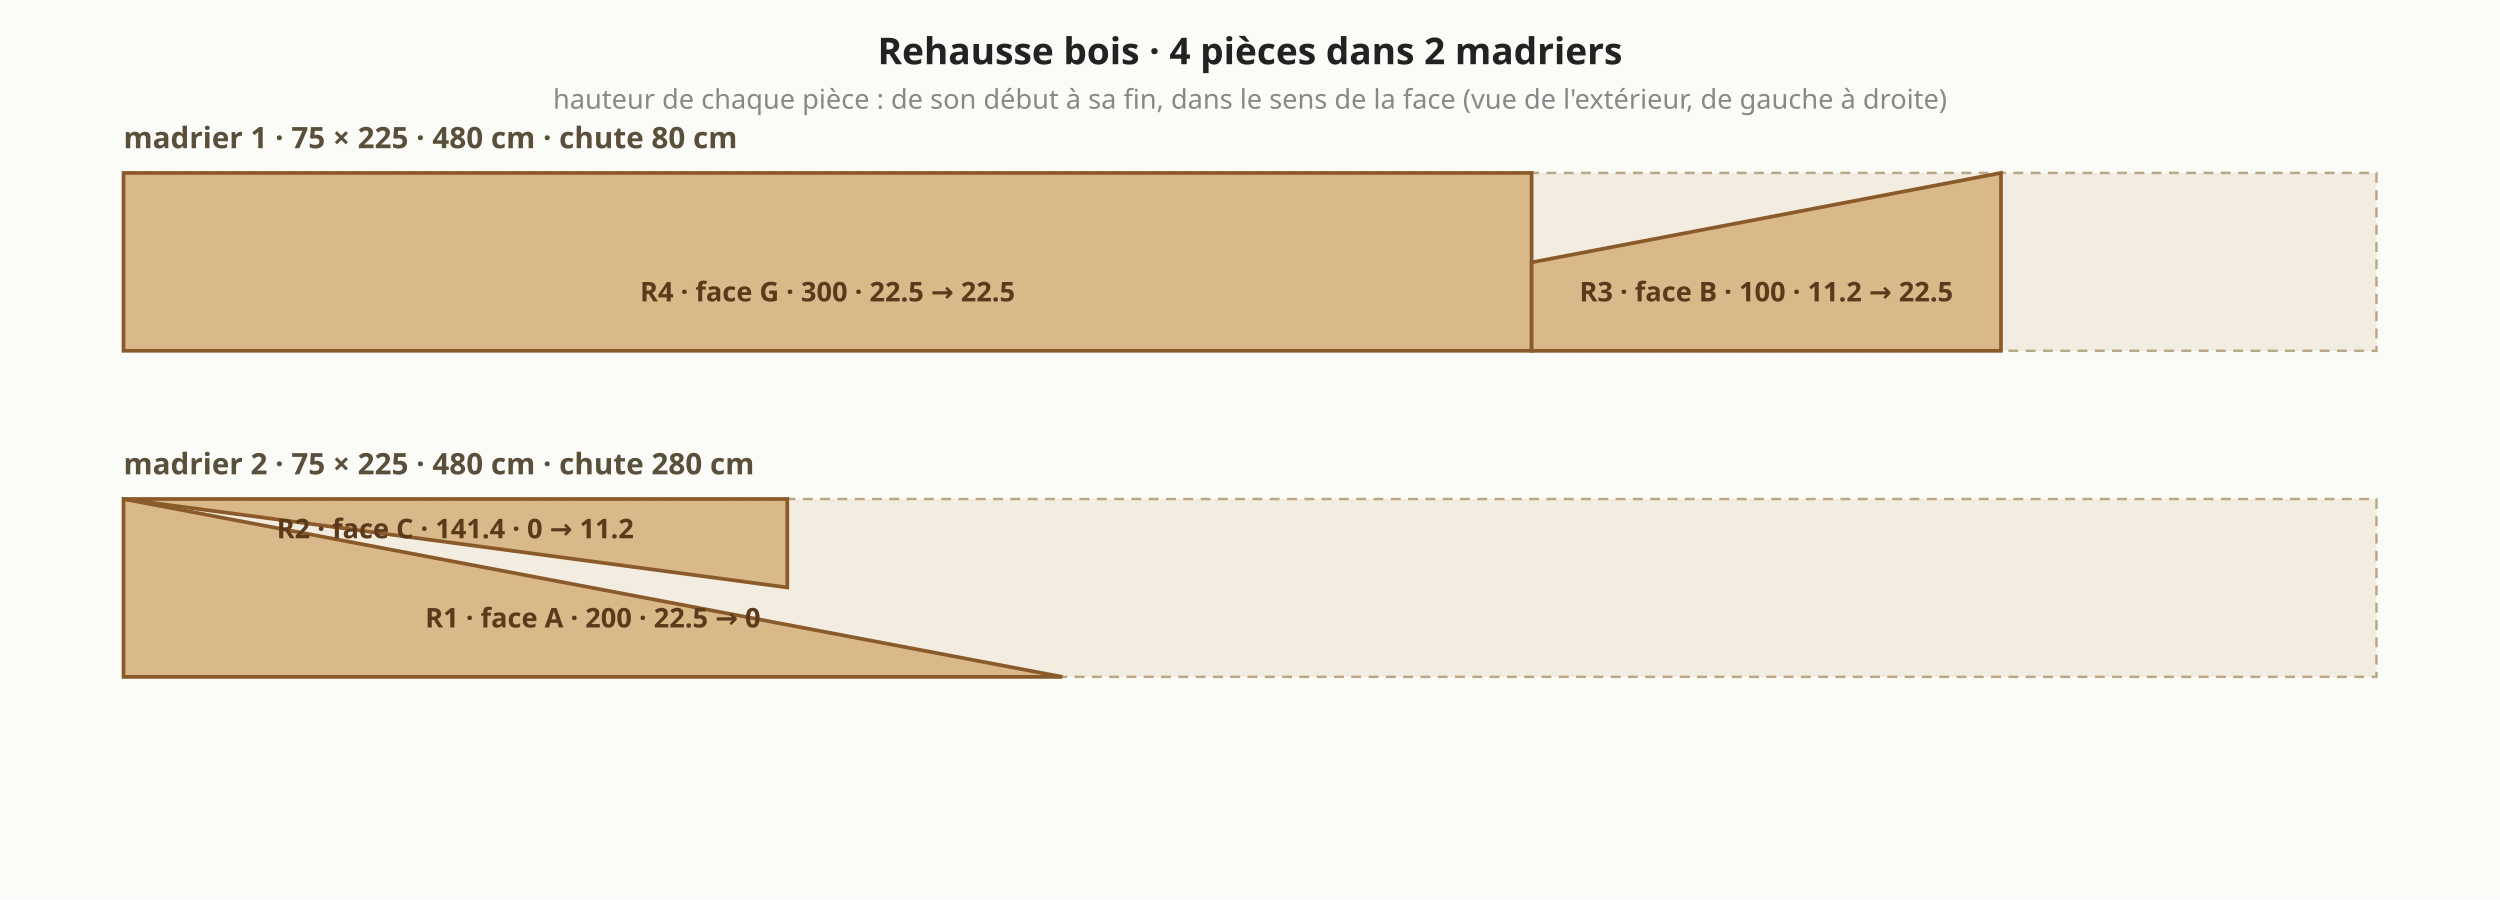
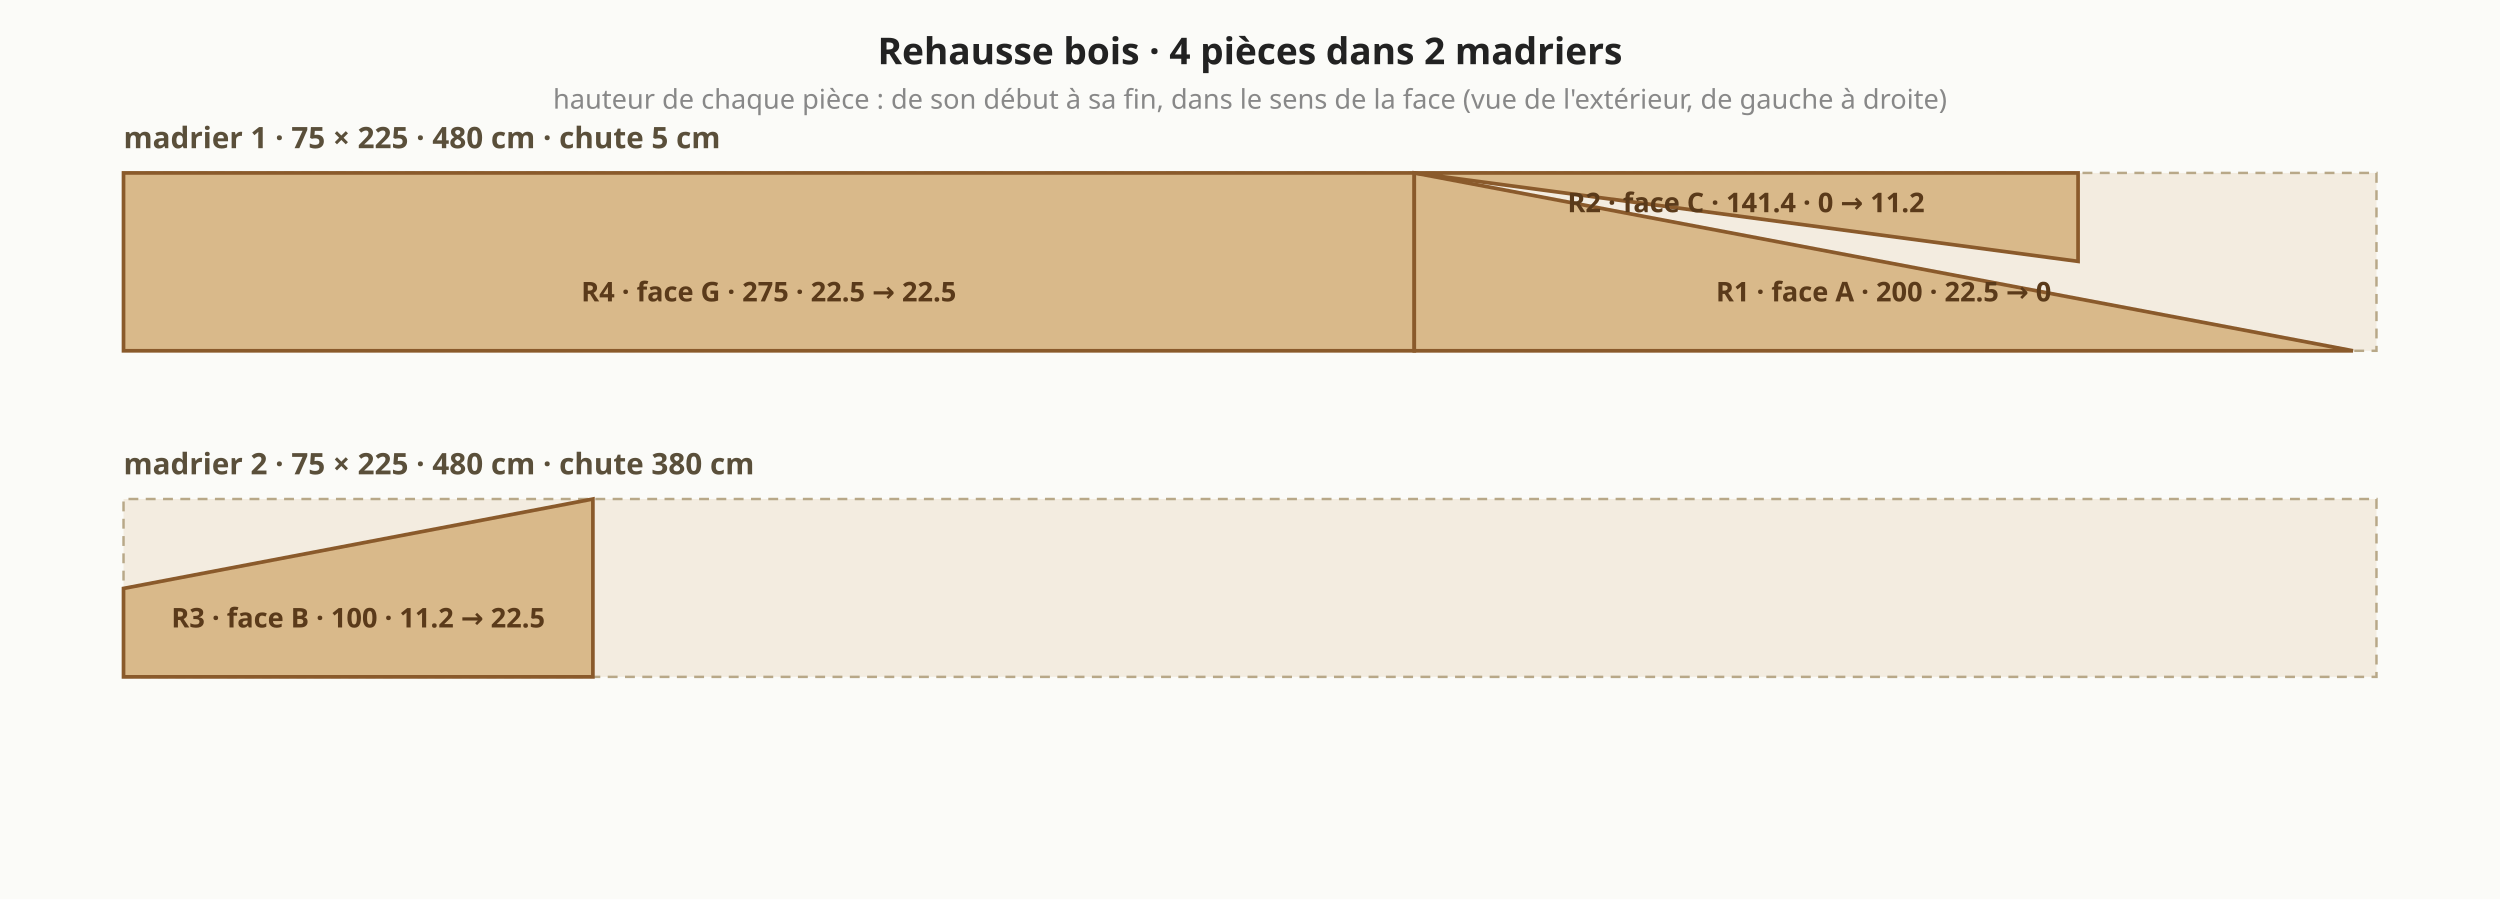
<svg xmlns="http://www.w3.org/2000/svg" viewBox="0 0 1012 364" font-family="system-ui,sans-serif" font-size="13">
  <rect width="1012" height="364" fill="#fbfbf8" />
-   <text x="50.0" y="60.0" text-anchor="start" fill="#5a4f3a" font-size="12" font-weight="bold">madrier 1 · 75 × 225 · 480 cm · chute 80 cm</text>
+   <text x="50.0" y="60.0" text-anchor="start" fill="#5a4f3a" font-size="12" font-weight="bold">madrier 1 · 75 × 225 · 480 cm · chute 5 cm</text>
  <polygon points="50.0,142.0 962.0,142.0 962.0,70.0 50.0,70.0" fill="#f3ece0" stroke="#b8a888" stroke-width="1" stroke-dasharray="4 3" />
-   <polygon points="50.0,142.0 620.0,142.0 620.0,70.0 50.0,70.0" fill="#d9b98a" stroke="#8a5a2b" stroke-width="1.5" />
-   <text x="335.0" y="122.0" text-anchor="middle" fill="#5a3a1a" font-size="11" font-weight="bold">R4 · face G · 300 · 22.5 → 22.5</text>
-   <polygon points="620.0,142.0 810.0,142.0 810.0,70.0 620.0,106.2" fill="#d9b98a" stroke="#8a5a2b" stroke-width="1.5" />
-   <text x="715.0" y="122.0" text-anchor="middle" fill="#5a3a1a" font-size="11" font-weight="bold">R3 · face B · 100 · 11.2 → 22.5</text>
-   <text x="50.0" y="192.0" text-anchor="start" fill="#5a4f3a" font-size="12" font-weight="bold">madrier 2 · 75 × 225 · 480 cm · chute 280 cm</text>
+   <polygon points="50.0,142.0 572.5,142.0 572.5,70.0 50.0,70.0" fill="#d9b98a" stroke="#8a5a2b" stroke-width="1.5" />
+   <text x="311.2" y="122.0" text-anchor="middle" fill="#5a3a1a" font-size="11" font-weight="bold">R4 · face G · 275 · 22.5 → 22.5</text>
+   <polygon points="572.5,142.0 952.5,142.0 952.5,142.0 572.5,70.0" fill="#d9b98a" stroke="#8a5a2b" stroke-width="1.5" />
+   <text x="762.5" y="122.0" text-anchor="middle" fill="#5a3a1a" font-size="11" font-weight="bold">R1 · face A · 200 · 22.5 → 0</text>
+   <polygon points="572.5,70.0 841.2,70.0 841.2,105.8 572.5,70.0" fill="#d9b98a" stroke="#8a5a2b" stroke-width="1.5" />
+   <text x="706.8" y="85.9" text-anchor="middle" fill="#5a3a1a" font-size="11" font-weight="bold">R2 · face C · 141.4 · 0 → 11.2</text>
+   <text x="50.0" y="192.0" text-anchor="start" fill="#5a4f3a" font-size="12" font-weight="bold">madrier 2 · 75 × 225 · 480 cm · chute 380 cm</text>
  <polygon points="50.0,274.0 962.0,274.0 962.0,202.0 50.0,202.0" fill="#f3ece0" stroke="#b8a888" stroke-width="1" stroke-dasharray="4 3" />
-   <polygon points="50.0,274.0 430.0,274.0 430.0,274.0 50.0,202.0" fill="#d9b98a" stroke="#8a5a2b" stroke-width="1.5" />
-   <text x="240.0" y="254.0" text-anchor="middle" fill="#5a3a1a" font-size="11" font-weight="bold">R1 · face A · 200 · 22.5 → 0</text>
-   <polygon points="50.0,202.0 318.7,202.0 318.7,237.8 50.0,202.0" fill="#d9b98a" stroke="#8a5a2b" stroke-width="1.5" />
-   <text x="184.3" y="217.9" text-anchor="middle" fill="#5a3a1a" font-size="11" font-weight="bold">R2 · face C · 141.4 · 0 → 11.2</text>
+   <polygon points="50.0,274.0 240.0,274.0 240.0,202.0 50.0,238.2" fill="#d9b98a" stroke="#8a5a2b" stroke-width="1.5" />
+   <text x="145.0" y="254.0" text-anchor="middle" fill="#5a3a1a" font-size="11" font-weight="bold">R3 · face B · 100 · 11.2 → 22.5</text>
  <text x="506.0" y="26.0" text-anchor="middle" fill="#222" font-size="15" font-weight="bold">Rehausse bois · 4 pièces dans 2 madriers</text>
  <text x="506.0" y="44.0" text-anchor="middle" fill="#888" font-size="11" font-weight="normal">hauteur de chaque pièce : de son début à sa fin, dans le sens de la face (vue de l'extérieur, de gauche à droite)</text>
</svg>
